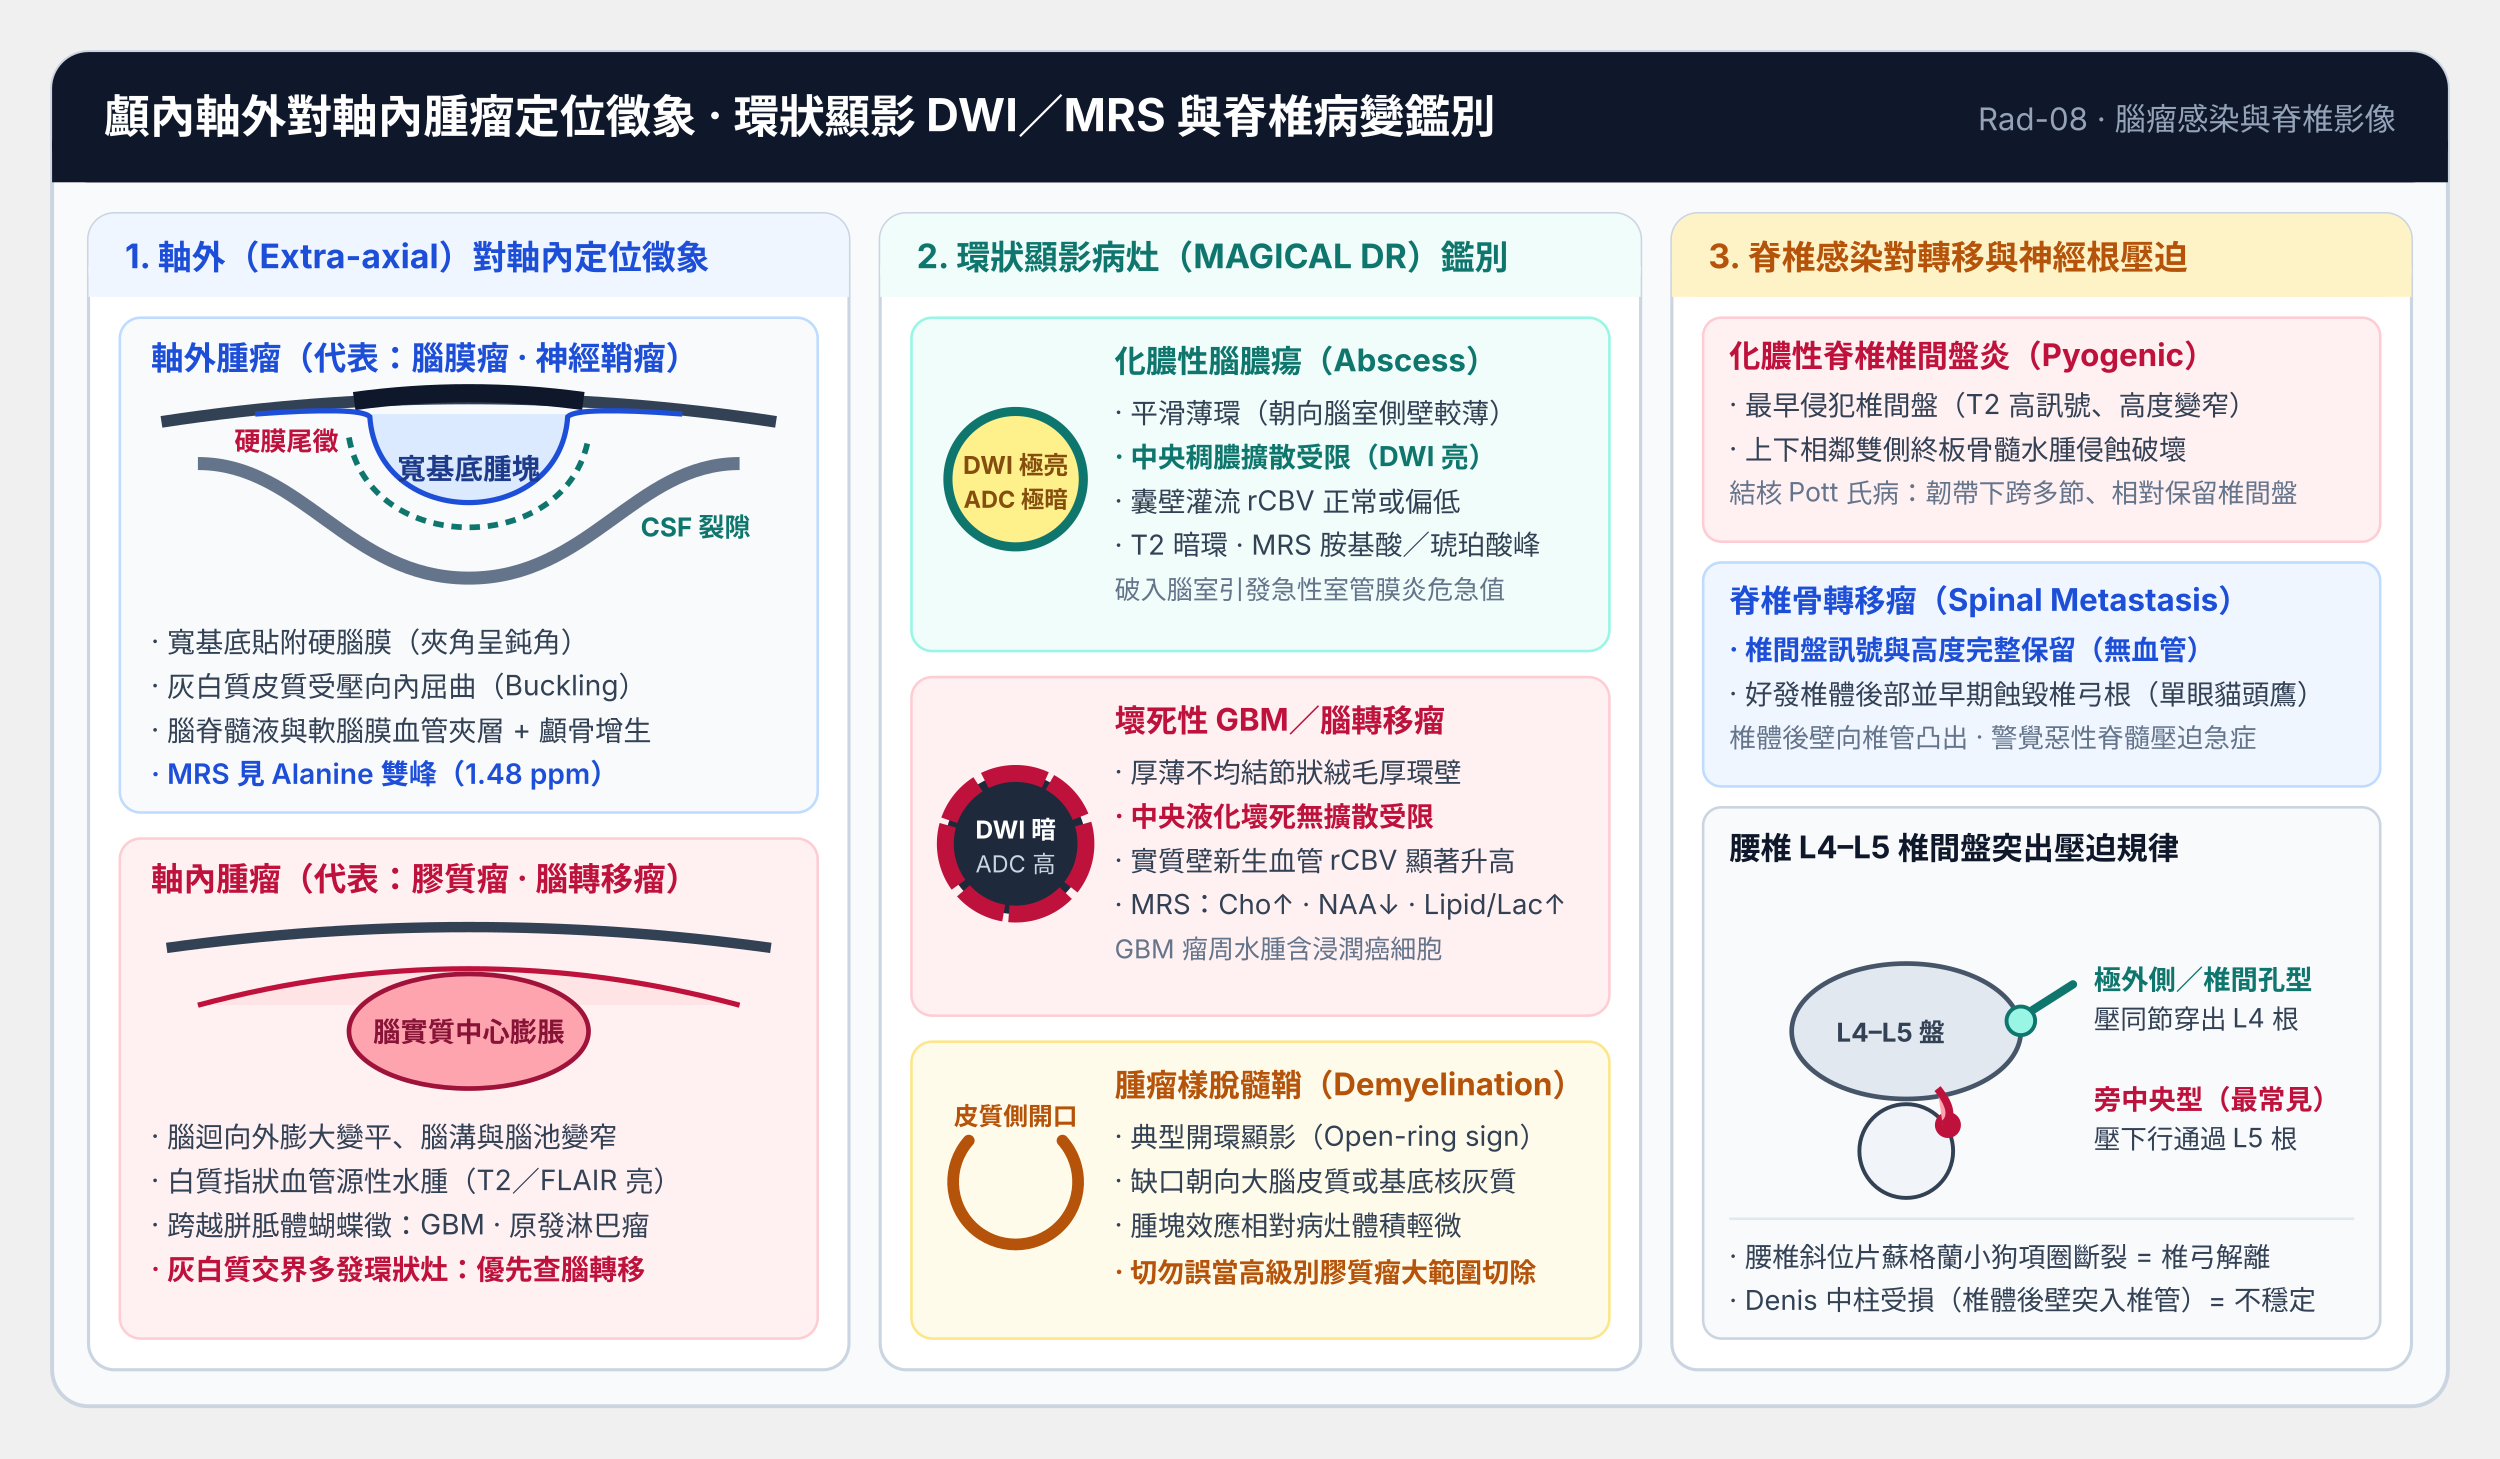
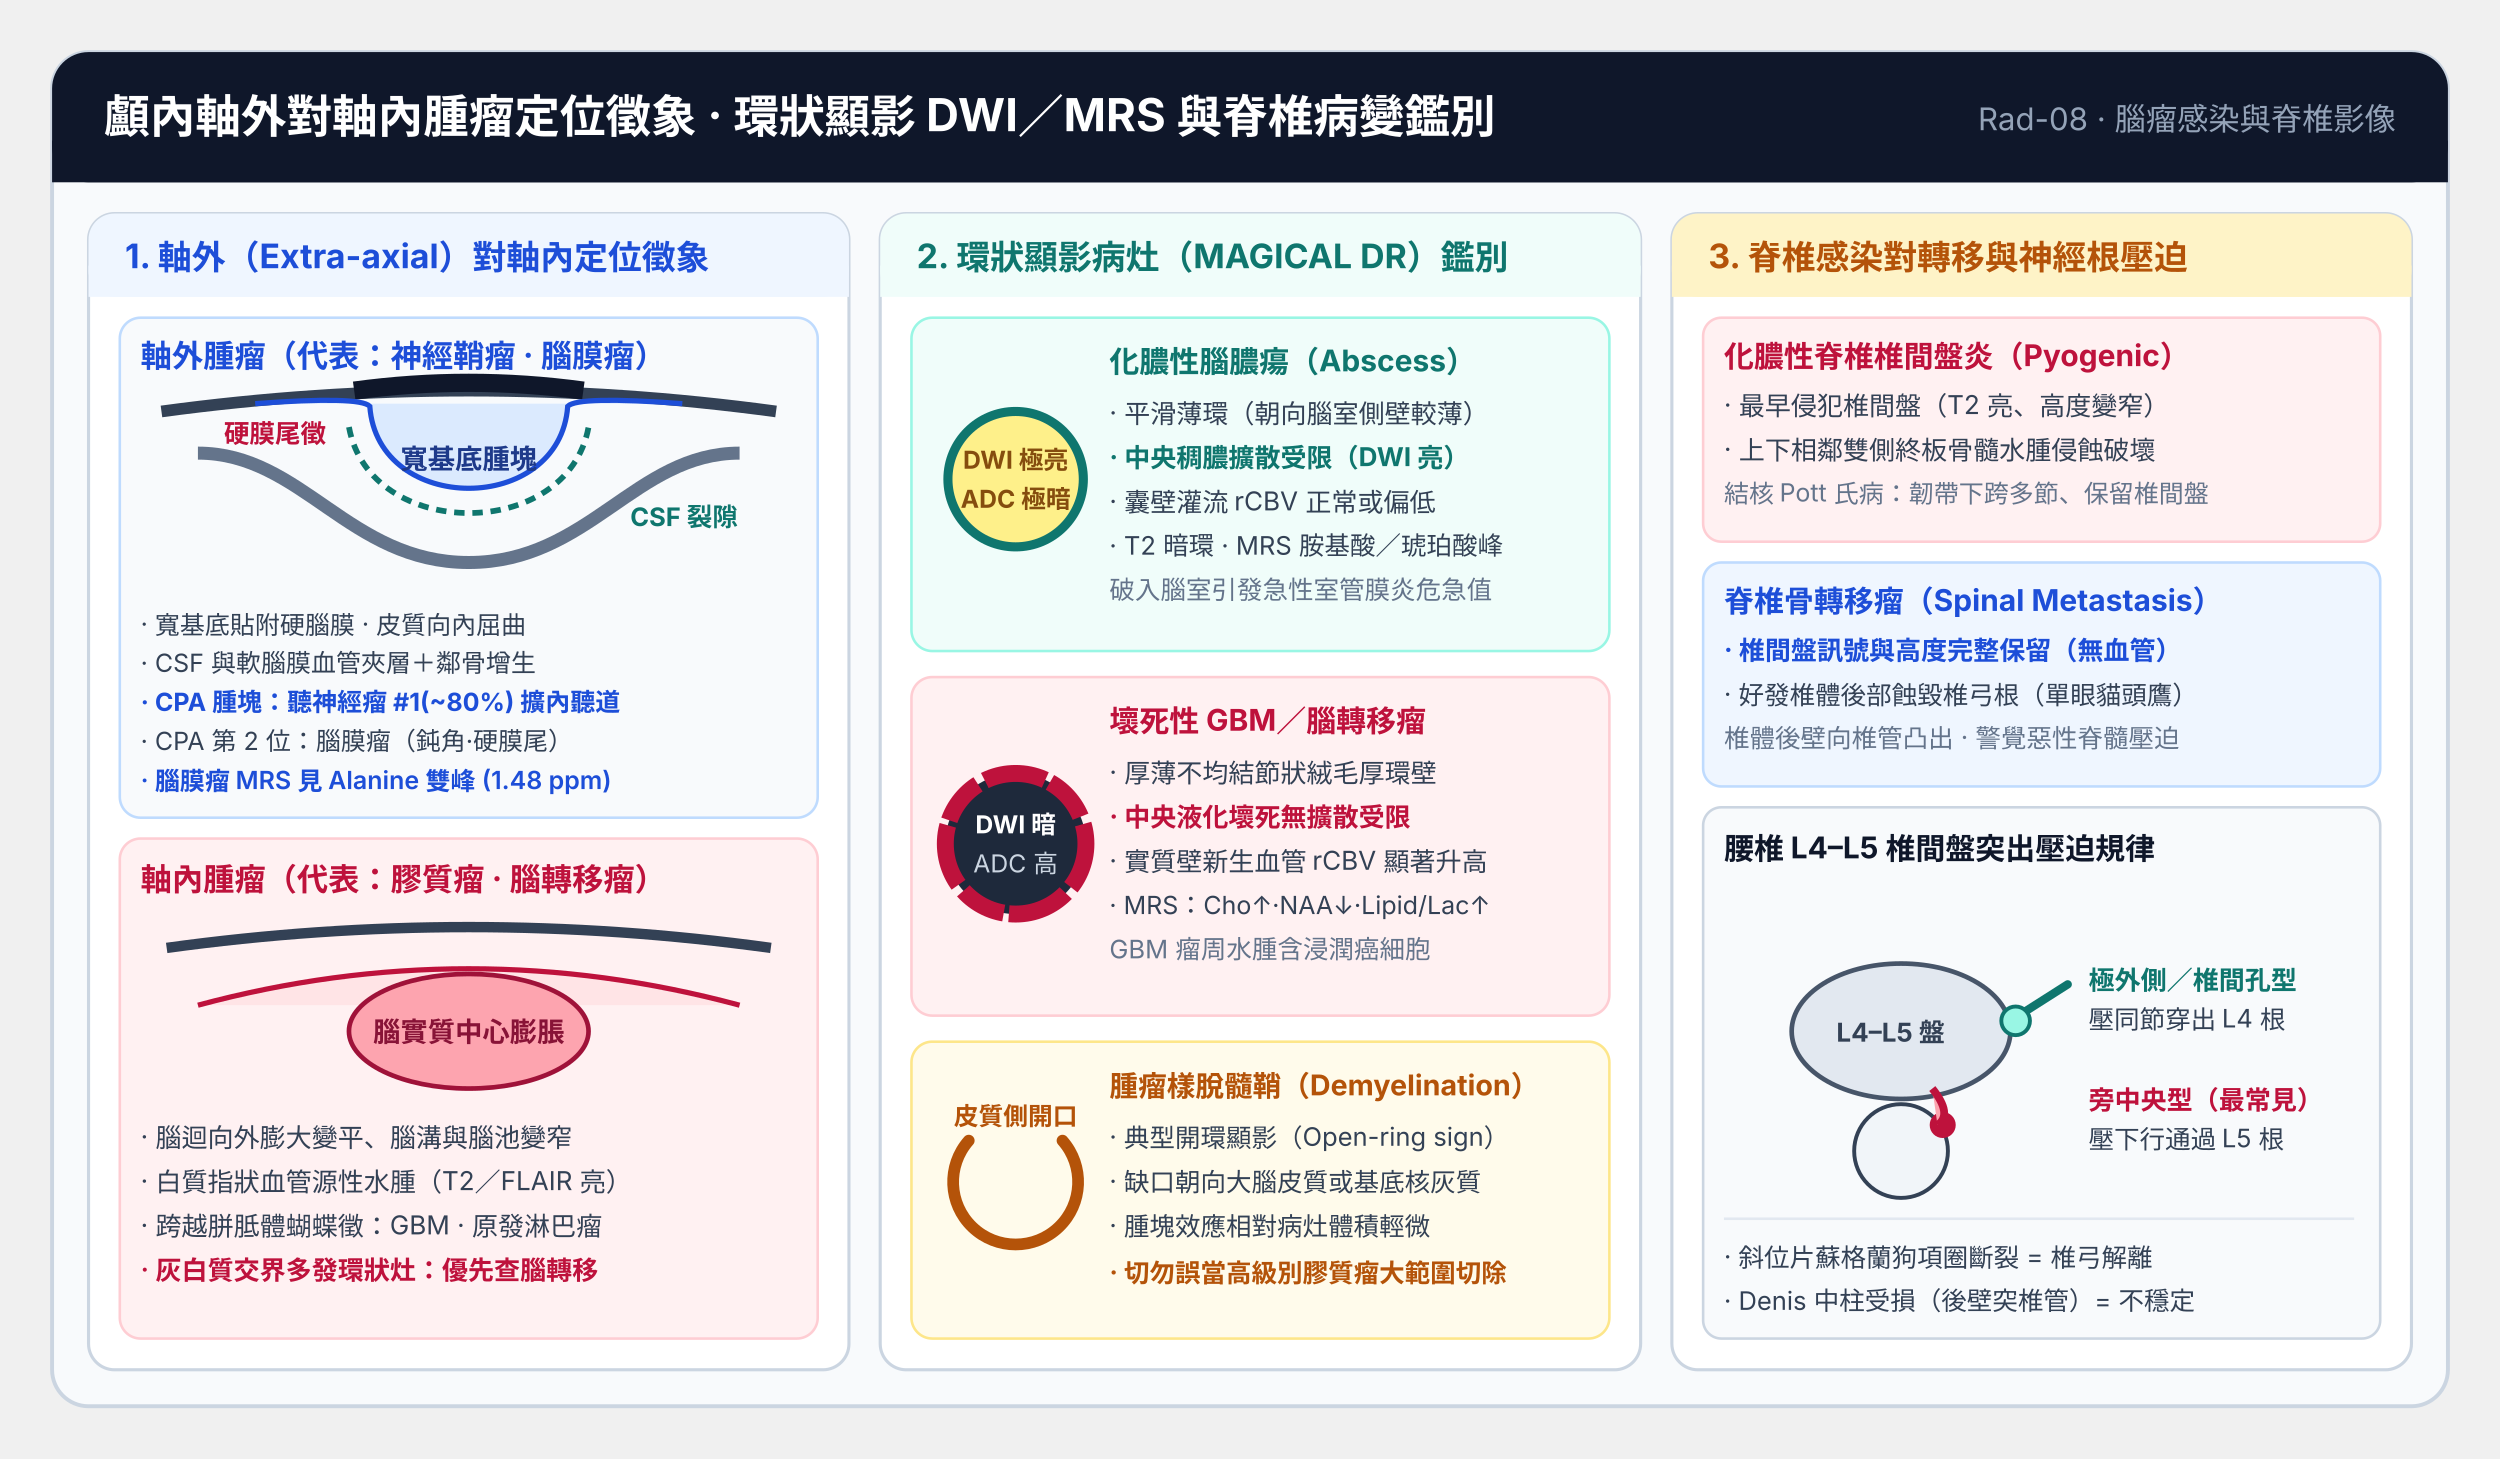
<svg xmlns="http://www.w3.org/2000/svg" viewBox="0 0 960 560" width="960" height="560" role="img" aria-labelledby="rad08-title rad08-desc" font-family="system-ui, -apple-system, 'Noto Sans TC', sans-serif">
  <rect x="20" y="20" width="920" height="520" rx="14" fill="#f8fafc" stroke="#cbd5e1" stroke-width="1.5" />
  <rect x="20" y="20" width="920" height="50" rx="14" fill="#0f172a" />
  <rect x="20" y="54" width="920" height="16" fill="#0f172a" />
  <text x="40" y="51" fill="#ffffff" font-size="17.5" font-weight="700">顱內軸外對軸內腫瘤定位徵象 · 環狀顯影 DWI／MRS 與脊椎病變鑑別</text>
  <text x="920" y="50" fill="#94a3b8" font-size="12" text-anchor="end">Rad-08 · 腦瘤感染與脊椎影像</text>
  <rect x="34" y="82" width="292" height="444" rx="10" fill="#ffffff" stroke="#cbd5e1" stroke-width="1.2" />
  <rect x="34" y="82" width="292" height="32" rx="10" fill="#eff6ff" />
  <rect x="34" y="102" width="292" height="12" fill="#eff6ff" />
  <text x="48" y="103" fill="#1d4ed8" font-size="13" font-weight="700">1. 軸外（Extra-axial）對軸內定位徵象</text>
-   <rect x="46" y="122" width="268" height="190" rx="8" fill="#f8fafc" stroke="#bfdbfe" />
-   <text x="58" y="142" fill="#1d4ed8" font-size="12.5" font-weight="700">軸外腫瘤（代表：腦膜瘤 · 神經鞘瘤）</text>
-   <path d="M62,162 Q180,144 298,162" fill="none" stroke="#334155" stroke-width="4.5" />
-   <path d="M136,154 Q180,148 224,154" fill="none" stroke="#0f172a" stroke-width="7" />
-   <path d="M98,159 Q138,156 142,160 C145,204 215,204 218,160 Q222,156 262,159" fill="#dbeafe" stroke="#1d4ed8" stroke-width="2" />
-   <path d="M134,168 C142,214 218,214 226,168" fill="none" stroke="#0f766e" stroke-width="2.2" stroke-dasharray="4,3" />
-   <path d="M76,178 C116,178 134,222 180,222 C226,222 244,178 284,178" fill="none" stroke="#64748b" stroke-width="5" />
-   <text x="180" y="184" fill="#1e3a8a" font-size="11" font-weight="700" text-anchor="middle">寬基底腫塊</text>
-   <text x="90" y="173" fill="#be123c" font-size="10" font-weight="700">硬膜尾徵</text>
-   <text x="246" y="206" fill="#0f766e" font-size="10" font-weight="700">CSF 裂隙</text>
-   <text x="58" y="250" fill="#334155" font-size="10.8">· 寬基底貼附硬腦膜（夾角呈鈍角）</text>
-   <text x="58" y="267" fill="#334155" font-size="10.8">· 灰白質皮質受壓向內屈曲（Buckling）</text>
-   <text x="58" y="284" fill="#334155" font-size="10.8">· 腦脊髓液與軟腦膜血管夾層 + 顱骨增生</text>
-   <text x="58" y="301" fill="#1d4ed8" font-size="10.8" font-weight="600">· MRS 見 Alanine 雙峰（1.48 ppm）</text>
+   <rect x="46" y="122" width="268" height="192" rx="8" fill="#f8fafc" stroke="#bfdbfe" />
+   <text x="54" y="141" fill="#1d4ed8" font-size="12" font-weight="700">軸外腫瘤（代表：神經鞘瘤 · 腦膜瘤）</text>
+   <path d="M62,158 Q180,142 298,158" fill="none" stroke="#334155" stroke-width="4.5" />
+   <path d="M136,150 Q180,144 224,150" fill="none" stroke="#0f172a" stroke-width="7" />
+   <path d="M98,155 Q138,152 142,156 C145,198 215,198 218,156 Q222,152 262,155" fill="#dbeafe" stroke="#1d4ed8" stroke-width="2" />
+   <path d="M134,164 C142,208 218,208 226,164" fill="none" stroke="#0f766e" stroke-width="2.2" stroke-dasharray="4,3" />
+   <path d="M76,174 C116,174 134,216 180,216 C226,216 244,174 284,174" fill="none" stroke="#64748b" stroke-width="5" />
+   <text x="180" y="180" fill="#1e3a8a" font-size="10.5" font-weight="700" text-anchor="middle">寬基底腫塊</text>
+   <text x="86" y="170" fill="#be123c" font-size="9.8" font-weight="700">硬膜尾徵</text>
+   <text x="242" y="202" fill="#0f766e" font-size="9.8" font-weight="700">CSF 裂隙</text>
+   <text x="54" y="243" fill="#334155" font-size="9.6">· 寬基底貼附硬腦膜 · 皮質向內屈曲</text>
+   <text x="54" y="258" fill="#334155" font-size="9.6">· CSF 與軟腦膜血管夾層＋鄰骨增生</text>
+   <text x="54" y="273" fill="#1d4ed8" font-size="9.6" font-weight="700">· CPA 腫塊：聽神經瘤 #1(~80%) 擴內聽道</text>
+   <text x="54" y="288" fill="#334155" font-size="9.6">· CPA 第 2 位：腦膜瘤（鈍角·硬膜尾）</text>
+   <text x="54" y="303" fill="#1d4ed8" font-size="9.6" font-weight="600">· 腦膜瘤 MRS 見 Alanine 雙峰 (1.48 ppm)</text>
  <rect x="46" y="322" width="268" height="192" rx="8" fill="#fff1f2" stroke="#fecdd3" />
-   <text x="58" y="342" fill="#be123c" font-size="12.5" font-weight="700">軸內腫瘤（代表：膠質瘤 · 腦轉移瘤）</text>
+   <text x="54" y="342" fill="#be123c" font-size="12" font-weight="700">軸內腫瘤（代表：膠質瘤 · 腦轉移瘤）</text>
  <path d="M64,364 Q180,348 296,364" fill="none" stroke="#334155" stroke-width="4" />
  <path d="M76,386 Q180,358 284,386" fill="#ffe4e6" stroke="#be123c" stroke-width="2" />
  <ellipse cx="180" cy="396" rx="46" ry="22" fill="#fda4af" stroke="#9f1239" stroke-width="1.8" />
  <text x="180" y="400" fill="#881337" font-size="10.5" font-weight="700" text-anchor="middle">腦實質中心膨脹</text>
-   <text x="58" y="440" fill="#334155" font-size="10.8">· 腦迴向外膨大變平、腦溝與腦池變窄</text>
-   <text x="58" y="457" fill="#334155" font-size="10.8">· 白質指狀血管源性水腫（T2／FLAIR 亮）</text>
-   <text x="58" y="474" fill="#334155" font-size="10.8">· 跨越胼胝體蝴蝶徵：GBM · 原發淋巴瘤</text>
-   <text x="58" y="491" fill="#be123c" font-size="10.8" font-weight="600">· 灰白質交界多發環狀灶：優先查腦轉移</text>
+   <text x="54" y="440" fill="#334155" font-size="10">· 腦迴向外膨大變平、腦溝與腦池變窄</text>
+   <text x="54" y="457" fill="#334155" font-size="10">· 白質指狀血管源性水腫（T2／FLAIR 亮）</text>
+   <text x="54" y="474" fill="#334155" font-size="10">· 跨越胼胝體蝴蝶徵：GBM · 原發淋巴瘤</text>
+   <text x="54" y="491" fill="#be123c" font-size="10" font-weight="600">· 灰白質交界多發環狀灶：優先查腦轉移</text>
  <rect x="338" y="82" width="292" height="444" rx="10" fill="#ffffff" stroke="#cbd5e1" stroke-width="1.2" />
  <rect x="338" y="82" width="292" height="32" rx="10" fill="#f0fdfa" />
  <rect x="338" y="102" width="292" height="12" fill="#f0fdfa" />
  <text x="352" y="103" fill="#0f766e" font-size="13" font-weight="700">2. 環狀顯影病灶（MAGICAL DR）鑑別</text>
  <rect x="350" y="122" width="268" height="128" rx="8" fill="#f0fdfa" stroke="#99f6e4" />
  <circle cx="390" cy="184" r="26" fill="#fef08a" stroke="#0f766e" stroke-width="3.5" />
-   <text x="390" y="182" fill="#854d0e" font-size="9.5" font-weight="700" text-anchor="middle">DWI 極亮</text>
-   <text x="390" y="195" fill="#854d0e" font-size="9" font-weight="700" text-anchor="middle">ADC 極暗</text>
-   <text x="428" y="143" fill="#0f766e" font-size="12" font-weight="700">化膿性腦膿瘍（Abscess）</text>
-   <text x="428" y="162" fill="#334155" font-size="10.6">· 平滑薄環（朝向腦室側壁較薄）</text>
-   <text x="428" y="179" fill="#0f766e" font-size="10.6" font-weight="700">· 中央稠膿擴散受限（DWI 亮）</text>
-   <text x="428" y="196" fill="#334155" font-size="10.6">· 囊壁灌流 rCBV 正常或偏低</text>
-   <text x="428" y="213" fill="#334155" font-size="10.6">· T2 暗環 · MRS 胺基酸／琥珀酸峰</text>
-   <text x="428" y="230" fill="#64748b" font-size="10">破入腦室引發急性室管膜炎危急值</text>
+   <text x="390" y="180" fill="#854d0e" font-size="9.5" font-weight="700" text-anchor="middle">DWI 極亮</text>
+   <text x="390" y="195" fill="#854d0e" font-size="9.5" font-weight="700" text-anchor="middle">ADC 極暗</text>
+   <text x="426" y="143" fill="#0f766e" font-size="11.5" font-weight="700">化膿性腦膿瘍（Abscess）</text>
+   <text x="426" y="162" fill="#334155" font-size="10">· 平滑薄環（朝向腦室側壁較薄）</text>
+   <text x="426" y="179" fill="#0f766e" font-size="10" font-weight="700">· 中央稠膿擴散受限（DWI 亮）</text>
+   <text x="426" y="196" fill="#334155" font-size="10">· 囊壁灌流 rCBV 正常或偏低</text>
+   <text x="426" y="213" fill="#334155" font-size="9.8">· T2 暗環 · MRS 胺基酸／琥珀酸峰</text>
+   <text x="426" y="230" fill="#64748b" font-size="9.8">破入腦室引發急性室管膜炎危急值</text>
  <rect x="350" y="260" width="268" height="130" rx="8" fill="#fff1f2" stroke="#fecdd3" />
  <circle cx="390" cy="324" r="27" fill="#1e293b" stroke="#be123c" stroke-width="6.5" stroke-dasharray="18,3,24,2" />
-   <text x="390" y="322" fill="#ffffff" font-size="9.5" font-weight="700" text-anchor="middle">DWI 暗</text>
-   <text x="390" y="335" fill="#cbd5e1" font-size="9" text-anchor="middle">ADC 高</text>
-   <text x="428" y="281" fill="#be123c" font-size="12" font-weight="700">壞死性 GBM／腦轉移瘤</text>
-   <text x="428" y="300" fill="#334155" font-size="10.6">· 厚薄不均結節狀絨毛厚環壁</text>
-   <text x="428" y="317" fill="#be123c" font-size="10.6" font-weight="700">· 中央液化壞死無擴散受限</text>
-   <text x="428" y="334" fill="#334155" font-size="10.6">· 實質壁新生血管 rCBV 顯著升高</text>
-   <text x="428" y="351" fill="#334155" font-size="10.6">· MRS：Cho↑ · NAA↓ · Lipid/Lac↑</text>
-   <text x="428" y="368" fill="#64748b" font-size="10">GBM 瘤周水腫含浸潤癌細胞</text>
+   <text x="390" y="320" fill="#ffffff" font-size="9.5" font-weight="700" text-anchor="middle">DWI 暗</text>
+   <text x="390" y="335" fill="#cbd5e1" font-size="9.5" text-anchor="middle">ADC 高</text>
+   <text x="426" y="281" fill="#be123c" font-size="11.5" font-weight="700">壞死性 GBM／腦轉移瘤</text>
+   <text x="426" y="300" fill="#334155" font-size="10">· 厚薄不均結節狀絨毛厚環壁</text>
+   <text x="426" y="317" fill="#be123c" font-size="10" font-weight="700">· 中央液化壞死無擴散受限</text>
+   <text x="426" y="334" fill="#334155" font-size="10">· 實質壁新生血管 rCBV 顯著升高</text>
+   <text x="426" y="351" fill="#334155" font-size="9.6">· MRS：Cho↑·NAA↓·Lipid/Lac↑</text>
+   <text x="426" y="368" fill="#64748b" font-size="9.8">GBM 瘤周水腫含浸潤癌細胞</text>
  <rect x="350" y="400" width="268" height="114" rx="8" fill="#fffbeb" stroke="#fde68a" />
  <path d="M408,438 A24,24 0 1,1 372,438" fill="none" stroke="#b45309" stroke-width="4.5" stroke-linecap="round" />
  <text x="390" y="432" fill="#b45309" font-size="9.5" font-weight="700" text-anchor="middle">皮質側開口</text>
-   <text x="428" y="421" fill="#b45309" font-size="12" font-weight="700">腫瘤樣脫髓鞘（Demyelination）</text>
-   <text x="428" y="440" fill="#334155" font-size="10.6">· 典型開環顯影（Open-ring sign）</text>
-   <text x="428" y="457" fill="#334155" font-size="10.6">· 缺口朝向大腦皮質或基底核灰質</text>
-   <text x="428" y="474" fill="#334155" font-size="10.6">· 腫塊效應相對病灶體積輕微</text>
-   <text x="428" y="492" fill="#b45309" font-size="10.4" font-weight="700">· 切勿誤當高級別膠質瘤大範圍切除</text>
+   <text x="426" y="421" fill="#b45309" font-size="11" font-weight="700">腫瘤樣脫髓鞘（Demyelination）</text>
+   <text x="426" y="440" fill="#334155" font-size="9.8">· 典型開環顯影（Open-ring sign）</text>
+   <text x="426" y="457" fill="#334155" font-size="9.8">· 缺口朝向大腦皮質或基底核灰質</text>
+   <text x="426" y="474" fill="#334155" font-size="9.8">· 腫塊效應相對病灶體積輕微</text>
+   <text x="426" y="492" fill="#b45309" font-size="9.8" font-weight="700">· 切勿誤當高級別膠質瘤大範圍切除</text>
  <rect x="642" y="82" width="284" height="444" rx="10" fill="#ffffff" stroke="#cbd5e1" stroke-width="1.2" />
  <rect x="642" y="82" width="284" height="32" rx="10" fill="#fef3c7" />
  <rect x="642" y="102" width="284" height="12" fill="#fef3c7" />
  <text x="656" y="103" fill="#b45309" font-size="13" font-weight="700">3. 脊椎感染對轉移與神經根壓迫</text>
  <rect x="654" y="122" width="260" height="86" rx="7" fill="#fff1f2" stroke="#fecdd3" />
-   <text x="664" y="141" fill="#be123c" font-size="12" font-weight="700">化膿性脊椎椎間盤炎（Pyogenic）</text>
-   <text x="664" y="159" fill="#334155" font-size="10.6">· 最早侵犯椎間盤（T2 高訊號、高度變窄）</text>
-   <text x="664" y="176" fill="#334155" font-size="10.6">· 上下相鄰雙側終板骨髓水腫侵蝕破壞</text>
-   <text x="664" y="193" fill="#64748b" font-size="10.2">結核 Pott 氏病：韌帶下跨多節、相對保留椎間盤</text>
+   <text x="662" y="141" fill="#be123c" font-size="11.5" font-weight="700">化膿性脊椎椎間盤炎（Pyogenic）</text>
+   <text x="662" y="159" fill="#334155" font-size="10">· 最早侵犯椎間盤（T2 亮、高度變窄）</text>
+   <text x="662" y="176" fill="#334155" font-size="10">· 上下相鄰雙側終板骨髓水腫侵蝕破壞</text>
+   <text x="662" y="193" fill="#64748b" font-size="9.6">結核 Pott 氏病：韌帶下跨多節、保留椎間盤</text>
  <rect x="654" y="216" width="260" height="86" rx="7" fill="#eff6ff" stroke="#bfdbfe" />
-   <text x="664" y="235" fill="#1d4ed8" font-size="12" font-weight="700">脊椎骨轉移瘤（Spinal Metastasis）</text>
-   <text x="664" y="253" fill="#1d4ed8" font-size="10.6" font-weight="700">· 椎間盤訊號與高度完整保留（無血管）</text>
-   <text x="664" y="270" fill="#334155" font-size="10.6">· 好發椎體後部並早期蝕毀椎弓根（單眼貓頭鷹）</text>
-   <text x="664" y="287" fill="#64748b" font-size="10.2">椎體後壁向椎管凸出 · 警覺惡性脊髓壓迫急症</text>
+   <text x="662" y="235" fill="#1d4ed8" font-size="11.5" font-weight="700">脊椎骨轉移瘤（Spinal Metastasis）</text>
+   <text x="662" y="253" fill="#1d4ed8" font-size="10" font-weight="700">· 椎間盤訊號與高度完整保留（無血管）</text>
+   <text x="662" y="270" fill="#334155" font-size="9.8">· 好發椎體後部蝕毀椎弓根（單眼貓頭鷹）</text>
+   <text x="662" y="287" fill="#64748b" font-size="9.8">椎體後壁向椎管凸出 · 警覺惡性脊髓壓迫</text>
  <rect x="654" y="310" width="260" height="204" rx="7" fill="#f8fafc" stroke="#cbd5e1" />
-   <text x="664" y="330" fill="#0f172a" font-size="12" font-weight="700">腰椎 L4–L5 椎間盤突出壓迫規律</text>
-   <ellipse cx="732" cy="396" rx="44" ry="26" fill="#e2e8f0" stroke="#475569" stroke-width="1.8" />
+   <text x="662" y="330" fill="#0f172a" font-size="11.5" font-weight="700">腰椎 L4–L5 椎間盤突出壓迫規律</text>
+   <ellipse cx="730" cy="396" rx="42" ry="26" fill="#e2e8f0" stroke="#475569" stroke-width="1.8" />
  <text x="726" y="400" fill="#334155" font-size="10" font-weight="700" text-anchor="middle">L4–L5 盤</text>
-   <circle cx="732" cy="442" r="18" fill="#f1f5f9" stroke="#334155" stroke-width="1.5" />
-   <circle cx="748" cy="432" r="5" fill="#be123c" />
-   <path d="M744,418 Q752,428 746,432" fill="#fda4af" stroke="#be123c" stroke-width="3" />
-   <path d="M774,392 L796,378" stroke="#0f766e" stroke-width="3.2" stroke-linecap="round" />
-   <circle cx="776" cy="392" r="5.5" fill="#99f6e4" stroke="#0f766e" stroke-width="1.5" />
-   <text x="804" y="380" fill="#0f766e" font-size="10.5" font-weight="700">極外側／椎間孔型</text>
-   <text x="804" y="395" fill="#334155" font-size="10.2">壓同節穿出 L4 根</text>
-   <text x="804" y="426" fill="#be123c" font-size="10.5" font-weight="700">旁中央型（最常見）</text>
-   <text x="804" y="441" fill="#334155" font-size="10.2">壓下行通過 L5 根</text>
-   <line x1="664" y1="468" x2="904" y2="468" stroke="#e2e8f0" />
-   <text x="664" y="486" fill="#334155" font-size="10.5">· 腰椎斜位片蘇格蘭小狗項圈斷裂 = 椎弓解離</text>
-   <text x="664" y="503" fill="#334155" font-size="10.5">· Denis 中柱受損（椎體後壁突入椎管）= 不穩定</text>
+   <circle cx="730" cy="442" r="18" fill="#f1f5f9" stroke="#334155" stroke-width="1.5" />
+   <circle cx="746" cy="432" r="5" fill="#be123c" />
+   <path d="M742,418 Q750,428 744,432" fill="#fda4af" stroke="#be123c" stroke-width="3" />
+   <path d="M772,392 L794,378" stroke="#0f766e" stroke-width="3.2" stroke-linecap="round" />
+   <circle cx="774" cy="392" r="5.5" fill="#99f6e4" stroke="#0f766e" stroke-width="1.5" />
+   <text x="802" y="380" fill="#0f766e" font-size="10" font-weight="700">極外側／椎間孔型</text>
+   <text x="802" y="395" fill="#334155" font-size="9.8">壓同節穿出 L4 根</text>
+   <text x="802" y="426" fill="#be123c" font-size="10" font-weight="700">旁中央型（最常見）</text>
+   <text x="802" y="441" fill="#334155" font-size="9.8">壓下行通過 L5 根</text>
+   <line x1="662" y1="468" x2="904" y2="468" stroke="#e2e8f0" />
+   <text x="662" y="486" fill="#334155" font-size="9.8">· 斜位片蘇格蘭狗項圈斷裂 = 椎弓解離</text>
+   <text x="662" y="503" fill="#334155" font-size="9.8">· Denis 中柱受損（後壁突椎管）= 不穩定</text>
</svg>
